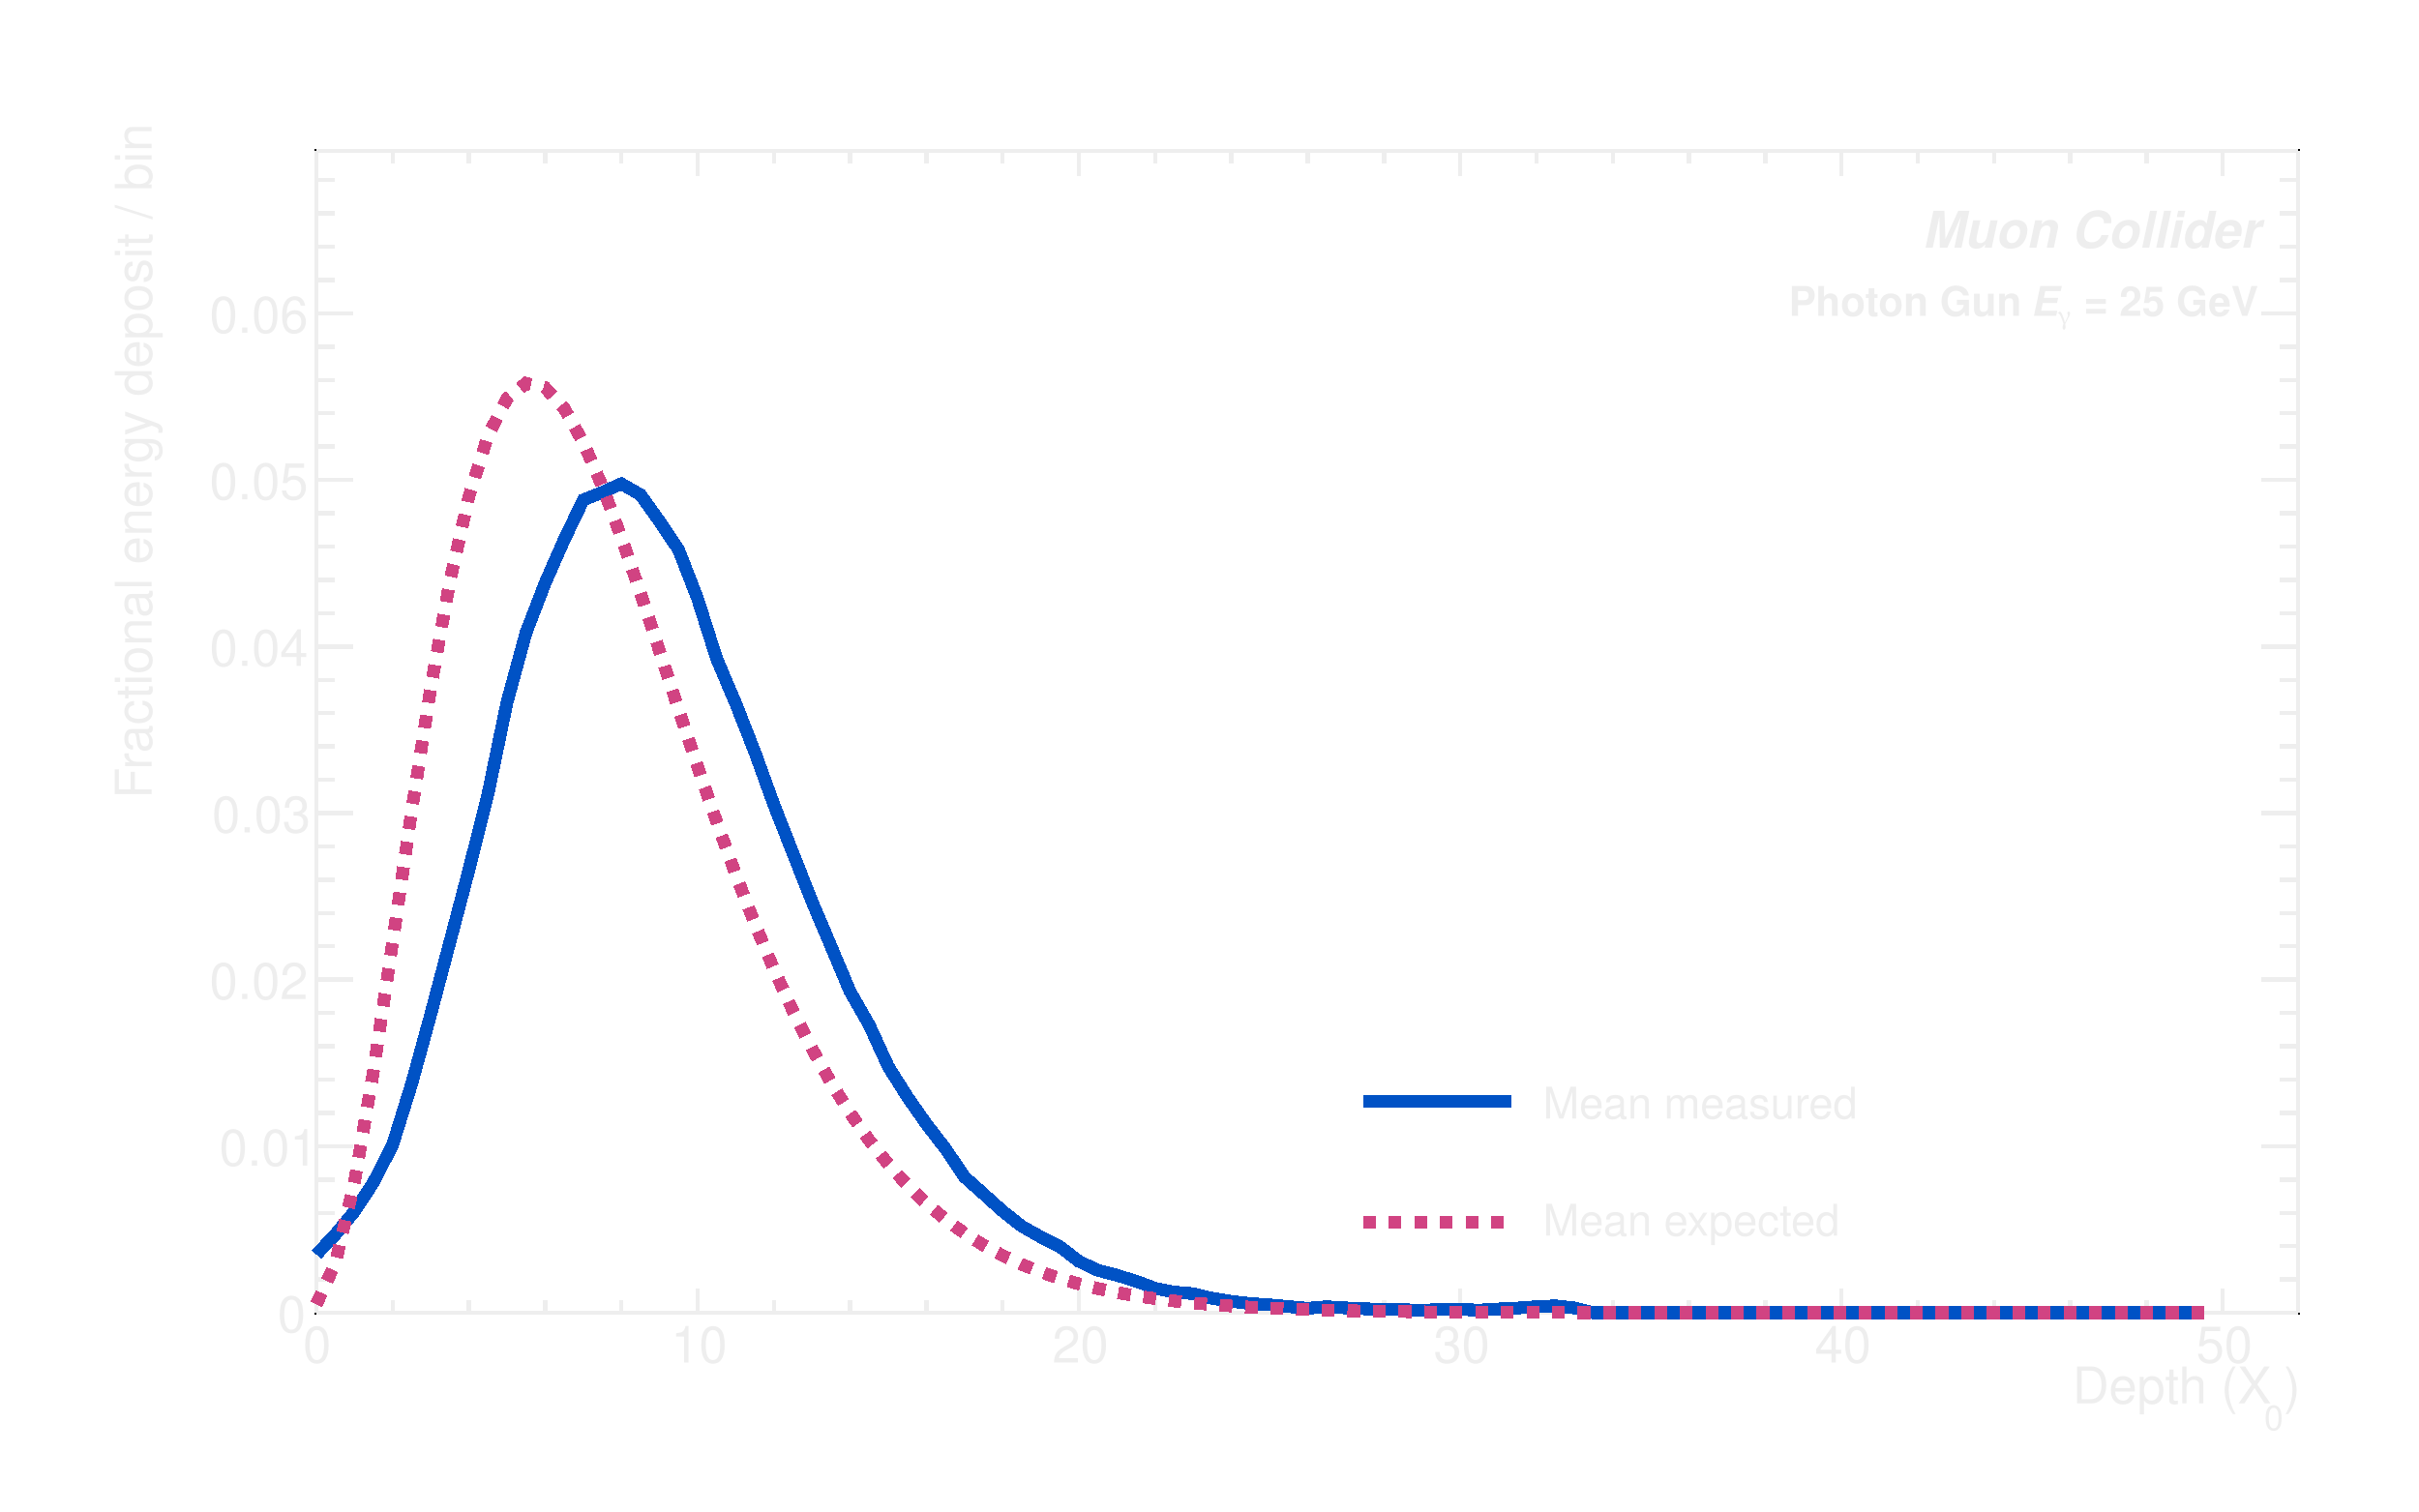
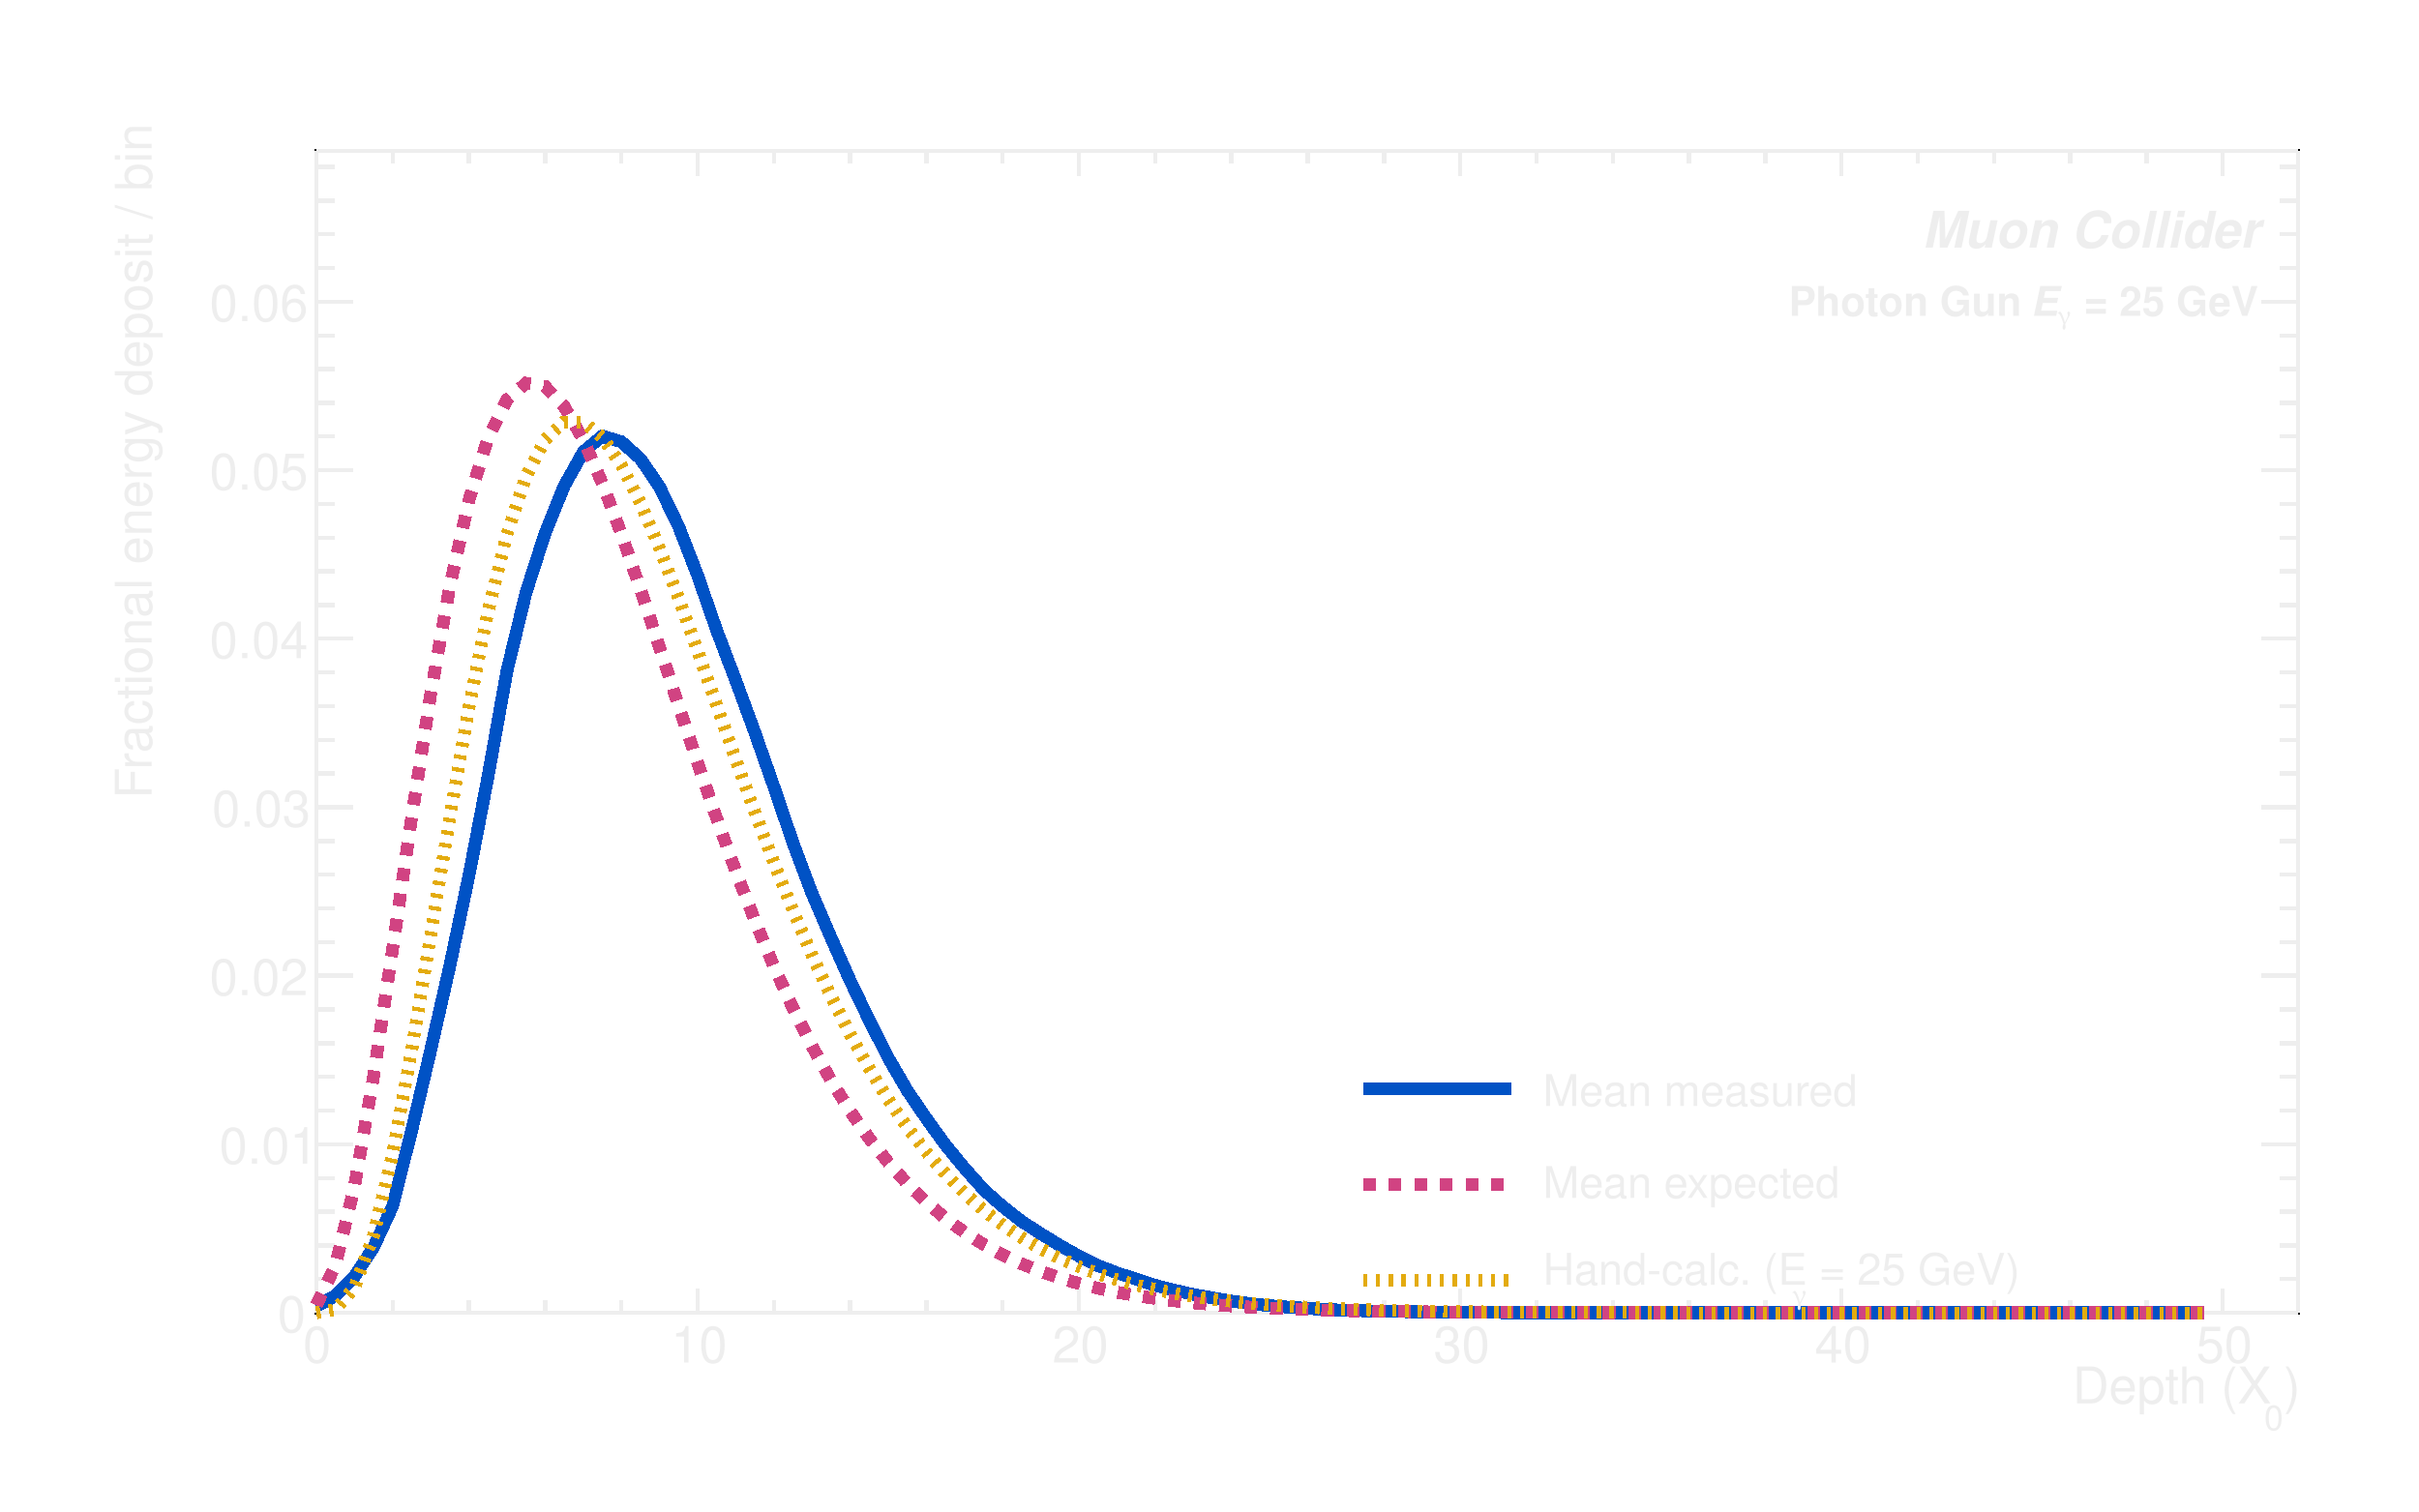
<svg xmlns="http://www.w3.org/2000/svg" width="567.429" height="354.546" viewBox="0 0 567.429 354.546" shape-rendering="crispEdges">
  <defs>
</defs>
  <rect x="74.201" y="35.405" width="464.882" height="272.616" fill="none" stroke="black" />
  <rect x="74.201" y="35.405" width="464.882" height="272.616" fill="none" stroke="black" />
  <path d="M74.201,308.02h 464.882" fill="none" stroke="#eeeeee" />
  <path d="M74.201,302.214v 5.806M92.09,305.117v 2.903M109.978,305.117v 2.903M127.867,305.117v 2.903M145.755,305.117v 2.903M163.644,302.214v 5.806M181.533,305.117v 2.903M199.421,305.117v 2.903M217.31,305.117v 2.903M235.199,305.117v  2.903M253.088,302.214v 5.806M270.976,305.117v 2.903M288.865,305.117v 2.903M306.754,305.117v 2.903M324.642,305.117v 2.903M342.531,302.214v 5.806M360.42,305.117v 2.903M378.308,305.117v 2.903M396.197,305.117v 2.903M414.086,305.117v  2.903M431.974,302.214v 5.806M449.863,305.117v 2.903M467.752,305.117v 2.903M485.64,305.117v 2.903M503.529,305.117v 2.903M521.418,302.214v 5.806" fill="none" stroke="#eeeeee" />
  <text xml:space="preserve" x="71.07" y="319.704" fill="#eeeeee" font-size="11.868" font-family="Helvetica">0
</text>
  <text xml:space="preserve" x="157.383" y="319.704" fill="#eeeeee" font-size="11.868" font-family="Helvetica">10
</text>
  <text xml:space="preserve" x="246.826" y="319.704" fill="#eeeeee" font-size="11.868" font-family="Helvetica">20
</text>
  <text xml:space="preserve" x="336.27" y="319.704" fill="#eeeeee" font-size="11.868" font-family="Helvetica">30
</text>
  <text xml:space="preserve" x="425.713" y="319.704" fill="#eeeeee" font-size="11.868" font-family="Helvetica">40
</text>
  <text xml:space="preserve" x="515.156" y="319.704" fill="#eeeeee" font-size="11.868" font-family="Helvetica">50
</text>
  <text xml:space="preserve" x="535.667" y="329.27" fill="#eeeeee" font-size="11.868" font-family="Helvetica">)
</text>
  <text xml:space="preserve" x="531.114" y="335.531" fill="#eeeeee" font-size="8.079" font-family="Helvetica">0
</text>
  <text xml:space="preserve" x="486.147" y="329.27" fill="#eeeeee" font-size="11.868" font-family="Helvetica">Depth (X
</text>
  <path d="M74.201,35.405h 464.882" fill="none" stroke="#eeeeee" />
  <path d="M74.201,41.211v -5.806M92.09,38.308v -2.903M109.978,38.308v -2.903M127.867,38.308v -2.903M145.755,38.308v -2.903M163.644,41.211v -5.806M181.533,38.308v -2.903M199.421,38.308v -2.903M217.31,38.308v  -2.903M235.199,38.308v -2.903M253.088,41.211v -5.806M270.976,38.308v -2.903M288.865,38.308v -2.903M306.754,38.308v -2.903M324.642,38.308v -2.903M342.531,41.211v -5.806M360.42,38.308v -2.903M378.308,38.308v  -2.903M396.197,38.308v -2.903M414.086,38.308v -2.903M431.974,41.211v -5.806M449.863,38.308v -2.903M467.752,38.308v -2.903M485.64,38.308v -2.903M503.529,38.308v -2.903M521.418,41.211v -5.806" fill="none" stroke="#eeeeee" />
  <path d="M74.201,308.02v -272.616" fill="none" stroke="#eeeeee" />
-   <path d="M82.931,308.02h -8.731M78.566,300.203h -4.365M78.566,292.387h -4.365M78.566,284.57h -4.365M78.566,276.753h -4.365M82.931,268.936h -8.731M78.566,261.12h -4.365M78.566,253.303h -4.365M78.566,245.486h  -4.365M78.566,237.67h -4.365M82.931,229.853h -8.731M78.566,222.036h -4.365M78.566,214.219h -4.365M78.566,206.403h -4.365M78.566,198.586h -4.365M82.931,190.769h -8.731M78.566,182.952h -4.365M78.566,175.136h  -4.365M78.566,167.319h -4.365M78.566,159.502h -4.365M82.931,151.685h -8.731M78.566,143.869h -4.365M78.566,136.052h -4.365M78.566,128.235h -4.365M78.566,120.419h -4.365M82.931,112.602h -8.731M78.566,104.785h  -4.365M78.566,96.968h -4.365M78.566,89.152h -4.365M78.566,81.335h -4.365M82.931,73.518h -8.731M78.566,65.701h -4.365M78.566,57.885h -4.365M78.566,50.068h -4.365M78.566,42.251h -4.365" fill="none" stroke="#eeeeee" />
+   <path d="M82.931,308.02h -8.731M78.566,300.112h -4.365M78.566,292.205h -4.365M78.566,284.297h -4.365M78.566,276.39h -4.365M82.931,268.482h -8.731M78.566,260.574h -4.365M78.566,252.667h -4.365M78.566,244.759h  -4.365M78.566,236.851h -4.365M82.931,228.944h -8.731M78.566,221.036h -4.365M78.566,213.129h -4.365M78.566,205.221h -4.365M78.566,197.313h -4.365M82.931,189.406h -8.731M78.566,181.498h -4.365M78.566,173.59h  -4.365M78.566,165.683h -4.365M78.566,157.775h -4.365M82.931,149.868h -8.731M78.566,141.96h -4.365M78.566,134.052h -4.365M78.566,126.145h -4.365M78.566,118.237h -4.365M82.931,110.329h -8.731M78.566,102.422h  -4.365M78.566,94.514h -4.365M78.566,86.607h -4.365M78.566,78.699h -4.365M82.931,70.791h -8.731M78.566,62.884h -4.365M78.566,54.976h -4.365M78.566,47.069h -4.365M78.566,39.161h -4.365" fill="none" stroke="#eeeeee" />
  <text xml:space="preserve" x="65.105" y="312.574" fill="#eeeeee" font-size="11.868" font-family="Helvetica">0
</text>
-   <text xml:space="preserve" x="51.444" y="273.49" fill="#eeeeee" font-size="11.868" font-family="Helvetica">0.01
+   <text xml:space="preserve" x="51.444" y="273.036" fill="#eeeeee" font-size="11.868" font-family="Helvetica">0.01
</text>
-   <text xml:space="preserve" x="49.167" y="234.406" fill="#eeeeee" font-size="11.868" font-family="Helvetica">0.02
+   <text xml:space="preserve" x="49.167" y="233.498" fill="#eeeeee" font-size="11.868" font-family="Helvetica">0.02
</text>
-   <text xml:space="preserve" x="49.736" y="195.323" fill="#eeeeee" font-size="11.868" font-family="Helvetica">0.03
+   <text xml:space="preserve" x="49.736" y="193.959" fill="#eeeeee" font-size="11.868" font-family="Helvetica">0.03
</text>
-   <text xml:space="preserve" x="49.167" y="156.239" fill="#eeeeee" font-size="11.868" font-family="Helvetica">0.04
+   <text xml:space="preserve" x="49.167" y="154.421" fill="#eeeeee" font-size="11.868" font-family="Helvetica">0.04
</text>
-   <text xml:space="preserve" x="49.167" y="117.155" fill="#eeeeee" font-size="11.868" font-family="Helvetica">0.05
+   <text xml:space="preserve" x="49.167" y="114.883" fill="#eeeeee" font-size="11.868" font-family="Helvetica">0.05
</text>
-   <text xml:space="preserve" x="49.167" y="78.072" fill="#eeeeee" font-size="11.868" font-family="Helvetica">0.06
+   <text xml:space="preserve" x="49.167" y="75.345" fill="#eeeeee" font-size="11.868" font-family="Helvetica">0.06
</text>
  <g transform="rotate(-90,35.5745,187.383)">
    <text xml:space="preserve" x="35.575" y="187.383" fill="#eeeeee" font-size="11.868" font-family="Helvetica">Fractional energy deposit / bin
</text>
  </g>
  <path d="M539.083,308.02v -272.616" fill="none" stroke="#eeeeee" />
-   <path d="M530.352,308.02h 8.731M534.717,300.203h 4.365M534.717,292.387h 4.365M534.717,284.57h 4.365M534.717,276.753h 4.365M530.352,268.936h 8.731M534.717,261.12h 4.365M534.717,253.303h 4.365M534.717,245.486h 4.365M534.717,237.67h  4.365M530.352,229.853h 8.731M534.717,222.036h 4.365M534.717,214.219h 4.365M534.717,206.403h 4.365M534.717,198.586h 4.365M530.352,190.769h 8.731M534.717,182.952h 4.365M534.717,175.136h 4.365M534.717,167.319h 4.365M534.717,159.502h  4.365M530.352,151.685h 8.731M534.717,143.869h 4.365M534.717,136.052h 4.365M534.717,128.235h 4.365M534.717,120.419h 4.365M530.352,112.602h 8.731M534.717,104.785h 4.365M534.717,96.968h 4.365M534.717,89.152h 4.365M534.717,81.335h  4.365M530.352,73.518h 8.731M534.717,65.701h 4.365M534.717,57.885h 4.365M534.717,50.068h 4.365M534.717,42.251h 4.365" fill="none" stroke="#eeeeee" />
-   <path d="M74.201,294.363l 4.472, -4.727l 4.472, -5.402l 4.472, -6.836l 4.472, -8.753l 4.472, -14.341l 4.472, -16.277l 4.472, -16.892l 4.472, -16.981l 4.472, -17.747l 4.472, -21.588l 4.472, -16.401l 4.472,  -11.6l 4.472, -10.166l 4.472, -9.332l 4.472, -1.817l 4.472, -2.004l 4.472, 2.556l 4.472, 6.265l 4.472, 6.644l 4.472, 11.508l 4.472, 14.083l 4.472, 10.506l 4.472, 11.392l 4.472, 12.34l 4.472, 11.38l  4.472, 11.336l 4.472, 10.547l 4.472, 10.61l 4.472, 7.807l 4.472, 9.763l 4.472, 7.1l 4.472, 6.384l 4.472, 5.8l 4.472, 6.613l 4.472, 3.998l 4.472, 4.034l 4.472, 3.528l 4.472, 2.54l 4.472,  2.259l 4.472, 3.451l 4.472, 2.119l 4.472, 1.154l 4.472, 1.393l 4.472, 1.649l 4.472, 0.916l 4.472, 0.351l 4.472, 1.108l 4.472, 0.694l 4.472, 0.533l 4.472, 0.28l 4.472, 0.433l 4.472, 0.391l  4.472, -0.366l 4.472, 0.276l 4.472, 0.204l 4.472, 0.153l 4.472, 0.05l 4.472, 0.174l 4.472, -0.271l 4.472, 0.043l 4.472, 0.169l 4.472, -0.266l 4.472, -0.232l 4.472, -0.302l 4.472,  -0.222l 4.472, 0.506l 4.472, 1.143h 143.109" fill="none" stroke="#0052c5" stroke-width="3" />
-   <path d="M74.201,306.054l 4.472, -9.751l 4.472, -18.931l 4.472, -26.133l 4.472, -30.113l 4.472, -30.837l 4.472, -28.862l 4.472, -24.958l 4.472, -19.891l 4.472, -14.321l 4.472, -8.759l 4.472, -3.571l 4.472, 1.015l  4.472, 4.876l 4.472, 7.972l 4.472, 10.323l 4.472, 11.986l 4.472, 13.041l 4.472, 13.579l 4.472, 13.693l 4.472, 13.47l 4.472, 12.991l 4.472, 12.327l 4.472, 11.537l 4.472, 10.673l 4.472, 9.773l 4.472,  8.87l 4.472, 7.987l 4.472, 7.141l 4.472, 6.345l 4.472, 5.604l 4.472, 4.925l 4.472, 4.307l 4.472, 3.75l 4.472, 3.251l 4.472, 2.809l 4.472, 2.418l 4.472, 2.074l 4.472, 1.774l 4.472, 1.514l  4.472, 1.288l 4.472, 1.093l 4.472, 0.925l 4.472, 0.781l 4.472, 0.658l 4.472, 0.554l 4.472, 0.465l 4.472, 0.39l 4.472, 0.326l 4.472, 0.272l 4.472, 0.227l 4.472, 0.189l 4.472, 0.157l  4.472, 0.13l 4.472, 0.108l 4.472, 0.09l 4.472, 0.074l 4.472, 0.061l 4.472, 0.051l 4.472, 0.042l 4.472, 0.034l 4.472, 0.028l 4.472, 0.023l 4.472, 0.019l 4.472, 0.016l 4.472,  0.013l 4.472, 0.01l 4.472, 0.009l 4.472, 0.007l 4.472, 0.031h 134.165" fill="none" stroke="#d14382" stroke-width="3" stroke-dasharray=" 3, 3" />
-   <text xml:space="preserve" x="361.917" y="262.438" fill="#eeeeee" font-size="10.244" font-family="Helvetica">Mean measured
+   <path d="M530.352,308.02h 8.731M534.717,300.112h 4.365M534.717,292.205h 4.365M534.717,284.297h 4.365M534.717,276.39h 4.365M530.352,268.482h 8.731M534.717,260.574h 4.365M534.717,252.667h 4.365M534.717,244.759h 4.365M534.717,236.851h  4.365M530.352,228.944h 8.731M534.717,221.036h 4.365M534.717,213.129h 4.365M534.717,205.221h 4.365M534.717,197.313h 4.365M530.352,189.406h 8.731M534.717,181.498h 4.365M534.717,173.59h 4.365M534.717,165.683h 4.365M534.717,157.775h  4.365M530.352,149.868h 8.731M534.717,141.96h 4.365M534.717,134.052h 4.365M534.717,126.145h 4.365M534.717,118.237h 4.365M530.352,110.329h 8.731M534.717,102.422h 4.365M534.717,94.514h 4.365M534.717,86.607h 4.365M534.717,78.699h  4.365M530.352,70.791h 8.731M534.717,62.884h 4.365M534.717,54.976h 4.365M534.717,47.069h 4.365M534.717,39.161h 4.365" fill="none" stroke="#eeeeee" />
+   <path d="M74.201,306.516l 4.472, -2.521l 4.472, -4.527l 4.472, -6.779l 4.472, -9.684l 4.472, -17.737l 4.472, -18.892l 4.472, -19.705l 4.472, -21.102l 4.472, -23.22l 4.472, -24.932l 4.472, -18.406l 4.472,  -13.893l 4.472, -11.081l 4.472, -8.002l 4.472, -3.724l 4.472, 1.336l 4.472, 3.999l 4.472, 6.565l 4.472, 9.276l 4.472, 11.518l 4.472, 12.887l 4.472, 11.764l 4.472, 12.174l 4.472, 12.759l 4.472, 13.099l  4.472, 11.922l 4.472, 10.412l 4.472, 10.057l 4.472, 9.267l 4.472, 8.85l 4.472, 7.697l 4.472, 6.563l 4.472, 6.187l 4.472, 5.434l 4.472, 5.026l 4.472, 3.971l 4.472, 3.502l 4.472, 2.881l 4.472, 2.756l  4.472, 2.492l 4.472, 2.239l 4.472, 1.714l 4.472, 1.449l 4.472, 1.452l 4.472, 1.155l 4.472, 0.997l 4.472, 0.802l 4.472, 0.764l 4.472, 0.597l 4.472, 0.483l 4.472, 0.336l 4.472, 0.305l 4.472,  0.246l 4.472, 0.181l 4.472, 0.119l 4.472, 0.145l 4.472, 0.052l 4.472, 0.065l 4.472, 0.04l 4.472, 0.052l 4.472, 0.036l 4.472, 0.035l 4.472, 0.049h 160.998" fill="none" stroke="#0052c5" stroke-width="3" />
+   <path d="M74.201,306.242l 4.472, -9.337l 4.472, -18.505l 4.472, -25.817l 4.472, -29.954l 4.472, -30.834l 4.472, -28.989l 4.472, -25.178l 4.472, -20.168l 4.472, -14.622l 4.472, -9.059l 4.472, -3.85l 4.472,  0.768l 4.472, 4.668l 4.472, 7.806l 4.472, 10.198l 4.472, 11.899l 4.472, 12.988l 4.472, 13.555l 4.472, 13.693l 4.472, 13.489l 4.472, 13.025l 4.472, 12.371l 4.472, 11.589l 4.472, 10.729l 4.472, 9.832l  4.472, 8.929l 4.472, 8.044l 4.472, 7.196l 4.472, 6.396l 4.472, 5.653l 4.472, 4.969l 4.472, 4.347l 4.472, 3.786l 4.472, 3.284l 4.472, 2.838l 4.472, 2.444l 4.472, 2.097l 4.472, 1.794l 4.472, 1.531l  4.472, 1.303l 4.472, 1.106l 4.472, 0.936l 4.472, 0.791l 4.472, 0.667l 4.472, 0.561l 4.472, 0.471l 4.472, 0.395l 4.472, 0.33l 4.472, 0.276l 4.472, 0.23l 4.472, 0.192l 4.472, 0.159l  4.472, 0.132l 4.472, 0.11l 4.472, 0.091l 4.472, 0.075l 4.472, 0.062l 4.472, 0.051l 4.472, 0.042l 4.472, 0.035l 4.472, 0.029l 4.472, 0.024l 4.472, 0.019l 4.472, 0.016l 4.472,  0.013l 4.472, 0.011l 4.472, 0.009l 4.472, 0.007l 4.472, 0.031h 134.165" fill="none" stroke="#d14382" stroke-width="3" stroke-dasharray=" 3, 3" />
+   <path d="M74.201,308.02l 4.472, -0.735l 4.472, -5.196l 4.472, -12.199l 4.472, -19.122l 4.472, -24.32l 4.472, -27.11l 4.472, -27.47l 4.472, -25.76l 4.472, -22.505l 4.472, -18.259l 4.472, -13.523l 4.472,  -8.708l 4.472, -4.124l 4.472, 0.018l 4.472, 3.592l 4.472, 6.54l 4.472, 8.857l 4.472, 10.572l 4.472, 11.742l 4.472, 12.433l 4.472, 12.72l 4.472, 12.676l 4.472, 12.371l 4.472, 11.869l 4.472, 11.225l  4.472, 10.487l 4.472, 9.694l 4.472, 8.877l 4.472, 8.063l 4.472, 7.269l 4.472, 6.511l 4.472, 5.796l 4.472, 5.132l 4.472, 4.521l 4.472, 3.964l 4.472, 3.461l 4.472, 3.01l 4.472, 2.608l 4.472,  2.252l 4.472, 1.939l 4.472, 1.664l 4.472, 1.424l 4.472, 1.215l 4.472, 1.035l 4.472, 0.879l 4.472, 0.745l 4.472, 0.63l 4.472, 0.532l 4.472, 0.448l 4.472, 0.376l 4.472, 0.316l 4.472, 0.265l  4.472, 0.222l 4.472, 0.185l 4.472, 0.154l 4.472, 0.129l 4.472, 0.107l 4.472, 0.089l 4.472, 0.074l 4.472, 0.061l 4.472, 0.051l 4.472, 0.042l 4.472, 0.035l 4.472, 0.029l 4.472,  0.024l 4.472, 0.019l 4.472, 0.016l 4.472, 0.013l 4.472, 0.011l 4.472, 0.009l 4.472, 0.007l 4.472, 0.032h 120.749" fill="none" stroke="#e3ab0f" stroke-width="3" stroke-dasharray=" 1, 2" />
+   <text xml:space="preserve" x="361.917" y="259.488" fill="#eeeeee" font-size="10.244" font-family="Helvetica">Mean measured
</text>
-   <path d="M319.752,258.454h 34.724" fill="none" stroke="#0052c5" stroke-width="3" />
-   <text xml:space="preserve" x="361.917" y="289.908" fill="#eeeeee" font-size="10.244" font-family="Helvetica">Mean expected
+   <path d="M319.752,255.503h 34.724" fill="none" stroke="#0052c5" stroke-width="3" />
+   <text xml:space="preserve" x="361.917" y="281.057" fill="#eeeeee" font-size="10.244" font-family="Helvetica">Mean expected
</text>
-   <path d="M319.752,286.777h 34.724" fill="none" stroke="#d14382" stroke-width="3" stroke-dasharray=" 3, 3" />
+   <path d="M319.752,277.926h 34.724" fill="none" stroke="#d14382" stroke-width="3" stroke-dasharray=" 3, 3" />
+   <text xml:space="preserve" x="423.961" y="301.431" fill="#eeeeee" font-size="10.244" font-family="Helvetica"> = 25 GeV)
+ </text>
+   <text xml:space="preserve" x="420.546" y="306.098" fill="#eeeeee" font-size="6.996" font-family="Times">γ
+ </text>
+   <text xml:space="preserve" x="361.917" y="301.431" fill="#eeeeee" font-size="10.244" font-family="Helvetica">Hand-calc. (E
+ </text>
+   <path d="M319.752,300.349h 34.724" fill="none" stroke="#e3ab0f" stroke-width="3" stroke-dasharray=" 1, 2" />
  <text xml:space="preserve" x="450.901" y="58.105" fill="#eeeeee" font-size="11.868" font-family="Helvetica" font-weight="bold" font-style="oblique">Muon Collider
</text>
  <text xml:space="preserve" x="486.192" y="74.099" fill="#eeeeee" font-size="9.595" font-family="Helvetica" font-weight="bold"> = 25 GeV
</text>
  <text xml:space="preserve" x="482.777" y="76.148" fill="#eeeeee" font-size="6.563" font-family="Times">γ
</text>
  <text xml:space="preserve" x="473.67" y="74.099" fill="#eeeeee" font-size="9.595" font-family="Helvetica" font-weight="bold" font-style="oblique"> E
</text>
  <text xml:space="preserve" x="419.595" y="74.099" fill="#eeeeee" font-size="9.595" font-family="Helvetica" font-weight="bold">Photon Gun 
</text>
</svg>
